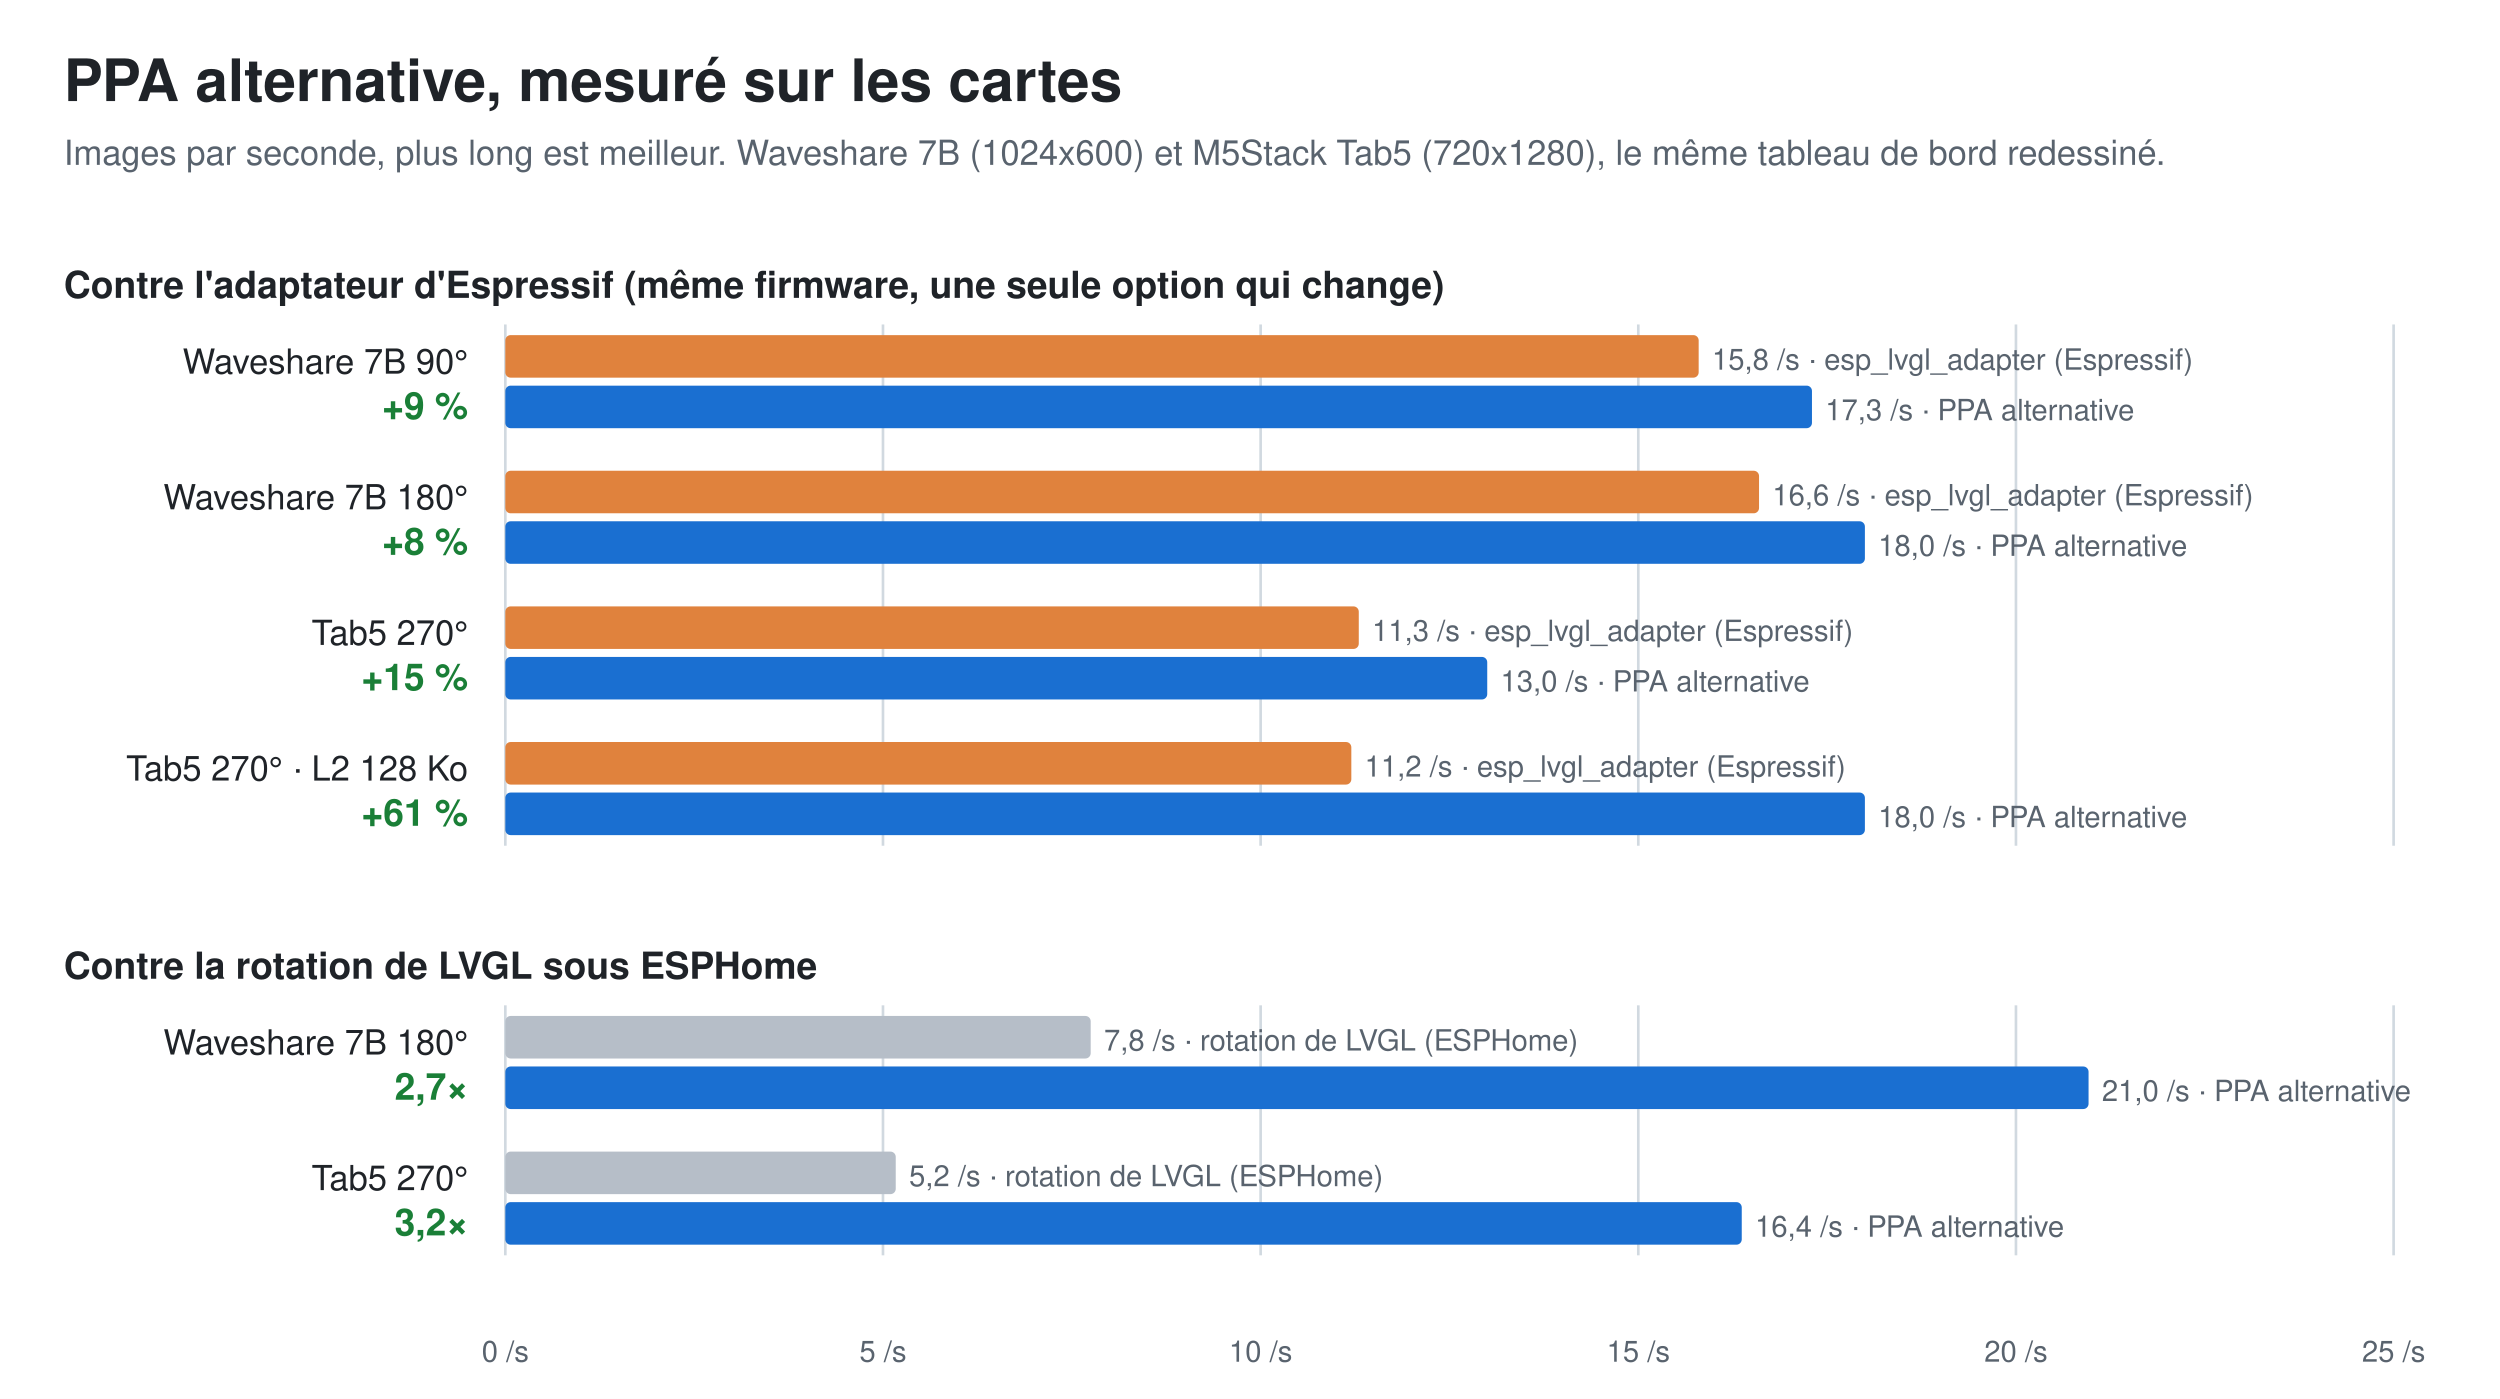
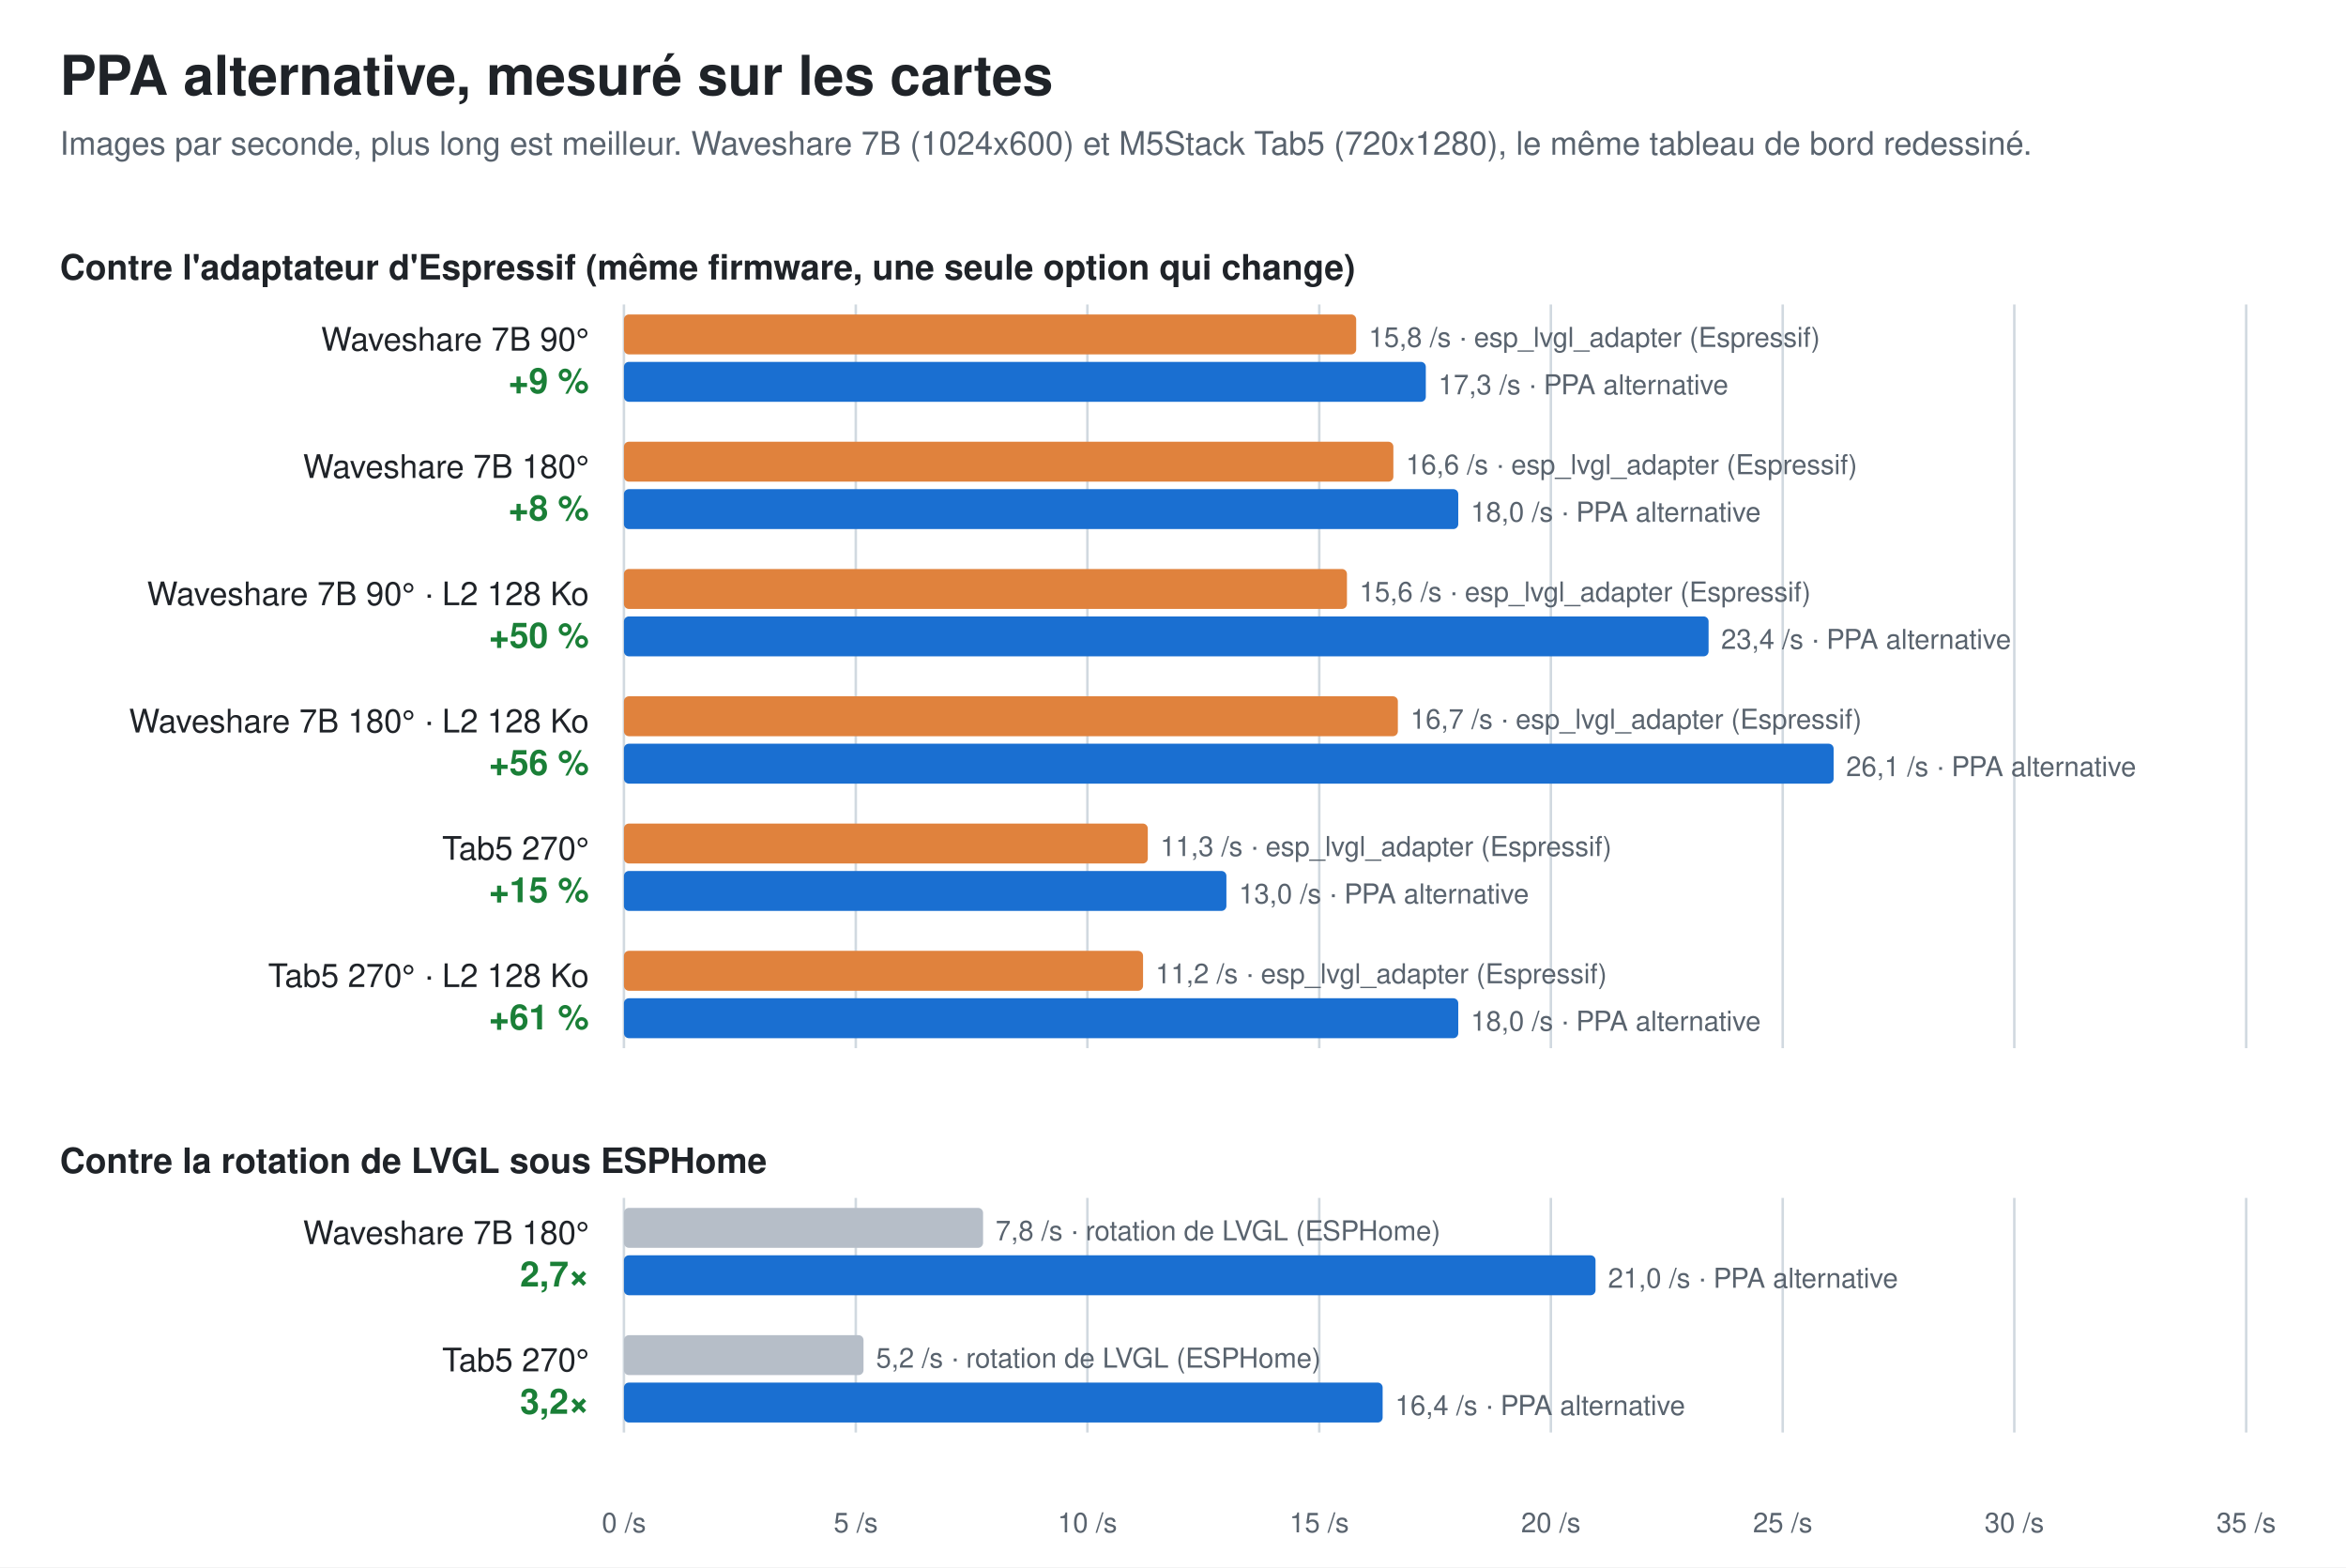
- <svg xmlns="http://www.w3.org/2000/svg" viewBox="0 0 940 526" width="940" height="526" font-family="-apple-system, Segoe UI, Helvetica, Arial, sans-serif" role="img" aria-label="Images par seconde mesurées sur les cartes : PPA alternative contre Espressif et LVGL">
+ <svg xmlns="http://www.w3.org/2000/svg" viewBox="0 0 940 628" width="940" height="628" font-family="-apple-system, Segoe UI, Helvetica, Arial, sans-serif" role="img" aria-label="Images par seconde mesurées sur les cartes : PPA alternative contre Espressif et LVGL">
  <style>
  .bg { fill: #ffffff } .fg { fill: #1f2328 } .mute { fill: #59636e } .grid { stroke: #d1d9e0 }
  .ref { fill: #e0823d } .lvgl { fill: #b6bec8 } .ppa { fill: #1a6fd1 } .gain { fill: #1a7f37 }
  @media (prefers-color-scheme: dark) {
    .bg { fill: #0d1117 } .fg { fill: #e6edf3 } .mute { fill: #9198a1 } .grid { stroke: #3d444d }
    .ref { fill: #f0883e } .lvgl { fill: #5a626c } .ppa { fill: #388bfd } .gain { fill: #3fb950 }
  }
</style>
-   <rect class="bg" width="940" height="526" />
+   <rect class="bg" width="940" height="628" />
  <text class="fg" x="24" y="38" font-size="22" font-weight="600">PPA alternative, mesuré sur les cartes</text>
  <text class="mute" x="24" y="62" font-size="13">Images par seconde, plus long est meilleur. Waveshare 7B (1024x600) et M5Stack Tab5 (720x1280), le même tableau de bord redessiné.</text>
  <text class="fg" x="24" y="112" font-size="14" font-weight="600">Contre l'adaptateur d'Espressif (même firmware, une seule option qui change)</text>
-   <line class="grid" x1="190.0" x2="190.0" y1="122" y2="318" />
-   <line class="grid" x1="332.0" x2="332.0" y1="122" y2="318" />
-   <line class="grid" x1="474.0" x2="474.0" y1="122" y2="318" />
-   <line class="grid" x1="616.0" x2="616.0" y1="122" y2="318" />
-   <line class="grid" x1="758.0" x2="758.0" y1="122" y2="318" />
-   <line class="grid" x1="900.0" x2="900.0" y1="122" y2="318" />
-   <text class="fg" x="176" y="140.5" font-size="13" text-anchor="end">Waveshare 7B 90°</text>
-   <text class="gain" x="176" y="157.5" font-size="14" font-weight="700" text-anchor="end">+9 %</text>
-   <rect class="ref" x="190" y="126" width="448.7" height="16" rx="2" />
-   <text class="mute" x="643.7" y="139" font-size="11">15,8 /s · esp_lvgl_adapter (Espressif)</text>
-   <rect class="ppa" x="190" y="145" width="491.3" height="16" rx="2" />
-   <text class="mute" x="686.3" y="158" font-size="11">17,3 /s · PPA alternative</text>
-   <text class="fg" x="176" y="191.5" font-size="13" text-anchor="end">Waveshare 7B 180°</text>
-   <text class="gain" x="176" y="208.5" font-size="14" font-weight="700" text-anchor="end">+8 %</text>
-   <rect class="ref" x="190" y="177" width="471.4" height="16" rx="2" />
-   <text class="mute" x="666.4" y="190" font-size="11">16,6 /s · esp_lvgl_adapter (Espressif)</text>
-   <rect class="ppa" x="190" y="196" width="511.2" height="16" rx="2" />
-   <text class="mute" x="706.2" y="209" font-size="11">18,0 /s · PPA alternative</text>
-   <text class="fg" x="176" y="242.5" font-size="13" text-anchor="end">Tab5 270°</text>
-   <text class="gain" x="176" y="259.5" font-size="14" font-weight="700" text-anchor="end">+15 %</text>
-   <rect class="ref" x="190" y="228" width="320.9" height="16" rx="2" />
-   <text class="mute" x="515.9" y="241" font-size="11">11,3 /s · esp_lvgl_adapter (Espressif)</text>
-   <rect class="ppa" x="190" y="247" width="369.2" height="16" rx="2" />
-   <text class="mute" x="564.2" y="260" font-size="11">13,0 /s · PPA alternative</text>
-   <text class="fg" x="176" y="293.5" font-size="13" text-anchor="end">Tab5 270° · L2 128 Ko</text>
-   <text class="gain" x="176" y="310.5" font-size="14" font-weight="700" text-anchor="end">+61 %</text>
-   <rect class="ref" x="190" y="279" width="318.1" height="16" rx="2" />
-   <text class="mute" x="513.1" y="292" font-size="11">11,2 /s · esp_lvgl_adapter (Espressif)</text>
-   <rect class="ppa" x="190" y="298" width="511.2" height="16" rx="2" />
-   <text class="mute" x="706.2" y="311" font-size="11">18,0 /s · PPA alternative</text>
-   <text class="fg" x="24" y="368" font-size="14" font-weight="600">Contre la rotation de LVGL sous ESPHome</text>
-   <line class="grid" x1="190.0" x2="190.0" y1="378" y2="472" />
-   <line class="grid" x1="332.0" x2="332.0" y1="378" y2="472" />
-   <line class="grid" x1="474.0" x2="474.0" y1="378" y2="472" />
-   <line class="grid" x1="616.0" x2="616.0" y1="378" y2="472" />
-   <line class="grid" x1="758.0" x2="758.0" y1="378" y2="472" />
-   <line class="grid" x1="900.0" x2="900.0" y1="378" y2="472" />
-   <text class="fg" x="176" y="396.5" font-size="13" text-anchor="end">Waveshare 7B 180°</text>
-   <text class="gain" x="176" y="413.5" font-size="14" font-weight="700" text-anchor="end">2,7×</text>
-   <rect class="lvgl" x="190" y="382" width="220.1" height="16" rx="2" />
-   <text class="mute" x="415.1" y="395" font-size="11">7,8 /s · rotation de LVGL (ESPHome)</text>
-   <rect class="ppa" x="190" y="401" width="595.3" height="16" rx="2" />
-   <text class="mute" x="790.3" y="414" font-size="11">21,0 /s · PPA alternative</text>
-   <text class="fg" x="176" y="447.5" font-size="13" text-anchor="end">Tab5 270°</text>
-   <text class="gain" x="176" y="464.5" font-size="14" font-weight="700" text-anchor="end">3,2×</text>
-   <rect class="lvgl" x="190" y="433" width="146.8" height="16" rx="2" />
-   <text class="mute" x="341.8" y="446" font-size="11">5,2 /s · rotation de LVGL (ESPHome)</text>
-   <rect class="ppa" x="190" y="452" width="464.9" height="16" rx="2" />
-   <text class="mute" x="659.9" y="465" font-size="11">16,4 /s · PPA alternative</text>
-   <text class="mute" x="190.0" y="512" font-size="11" text-anchor="middle">0 /s</text>
-   <text class="mute" x="332.0" y="512" font-size="11" text-anchor="middle">5 /s</text>
-   <text class="mute" x="474.0" y="512" font-size="11" text-anchor="middle">10 /s</text>
-   <text class="mute" x="616.0" y="512" font-size="11" text-anchor="middle">15 /s</text>
-   <text class="mute" x="758.0" y="512" font-size="11" text-anchor="middle">20 /s</text>
-   <text class="mute" x="900.0" y="512" font-size="11" text-anchor="middle">25 /s</text>
+   <line class="grid" x1="250.0" x2="250.0" y1="122" y2="420" />
+   <line class="grid" x1="342.9" x2="342.9" y1="122" y2="420" />
+   <line class="grid" x1="435.7" x2="435.7" y1="122" y2="420" />
+   <line class="grid" x1="528.6" x2="528.6" y1="122" y2="420" />
+   <line class="grid" x1="621.4" x2="621.4" y1="122" y2="420" />
+   <line class="grid" x1="714.3" x2="714.3" y1="122" y2="420" />
+   <line class="grid" x1="807.1" x2="807.1" y1="122" y2="420" />
+   <line class="grid" x1="900.0" x2="900.0" y1="122" y2="420" />
+   <text class="fg" x="236" y="140.5" font-size="13" text-anchor="end">Waveshare 7B 90°</text>
+   <text class="gain" x="236" y="157.5" font-size="14" font-weight="700" text-anchor="end">+9 %</text>
+   <rect class="ref" x="250" y="126" width="293.4" height="16" rx="2" />
+   <text class="mute" x="548.4" y="139" font-size="11">15,8 /s · esp_lvgl_adapter (Espressif)</text>
+   <rect class="ppa" x="250" y="145" width="321.3" height="16" rx="2" />
+   <text class="mute" x="576.3" y="158" font-size="11">17,3 /s · PPA alternative</text>
+   <text class="fg" x="236" y="191.5" font-size="13" text-anchor="end">Waveshare 7B 180°</text>
+   <text class="gain" x="236" y="208.5" font-size="14" font-weight="700" text-anchor="end">+8 %</text>
+   <rect class="ref" x="250" y="177" width="308.3" height="16" rx="2" />
+   <text class="mute" x="563.3" y="190" font-size="11">16,6 /s · esp_lvgl_adapter (Espressif)</text>
+   <rect class="ppa" x="250" y="196" width="334.3" height="16" rx="2" />
+   <text class="mute" x="589.3" y="209" font-size="11">18,0 /s · PPA alternative</text>
+   <text class="fg" x="236" y="242.5" font-size="13" text-anchor="end">Waveshare 7B 90° · L2 128 Ko</text>
+   <text class="gain" x="236" y="259.5" font-size="14" font-weight="700" text-anchor="end">+50 %</text>
+   <rect class="ref" x="250" y="228" width="289.7" height="16" rx="2" />
+   <text class="mute" x="544.7" y="241" font-size="11">15,6 /s · esp_lvgl_adapter (Espressif)</text>
+   <rect class="ppa" x="250" y="247" width="434.6" height="16" rx="2" />
+   <text class="mute" x="689.6" y="260" font-size="11">23,4 /s · PPA alternative</text>
+   <text class="fg" x="236" y="293.5" font-size="13" text-anchor="end">Waveshare 7B 180° · L2 128 Ko</text>
+   <text class="gain" x="236" y="310.5" font-size="14" font-weight="700" text-anchor="end">+56 %</text>
+   <rect class="ref" x="250" y="279" width="310.1" height="16" rx="2" />
+   <text class="mute" x="565.1" y="292" font-size="11">16,7 /s · esp_lvgl_adapter (Espressif)</text>
+   <rect class="ppa" x="250" y="298" width="484.7" height="16" rx="2" />
+   <text class="mute" x="739.7" y="311" font-size="11">26,1 /s · PPA alternative</text>
+   <text class="fg" x="236" y="344.5" font-size="13" text-anchor="end">Tab5 270°</text>
+   <text class="gain" x="236" y="361.5" font-size="14" font-weight="700" text-anchor="end">+15 %</text>
+   <rect class="ref" x="250" y="330" width="209.9" height="16" rx="2" />
+   <text class="mute" x="464.9" y="343" font-size="11">11,3 /s · esp_lvgl_adapter (Espressif)</text>
+   <rect class="ppa" x="250" y="349" width="241.4" height="16" rx="2" />
+   <text class="mute" x="496.4" y="362" font-size="11">13,0 /s · PPA alternative</text>
+   <text class="fg" x="236" y="395.5" font-size="13" text-anchor="end">Tab5 270° · L2 128 Ko</text>
+   <text class="gain" x="236" y="412.5" font-size="14" font-weight="700" text-anchor="end">+61 %</text>
+   <rect class="ref" x="250" y="381" width="208.0" height="16" rx="2" />
+   <text class="mute" x="463.0" y="394" font-size="11">11,2 /s · esp_lvgl_adapter (Espressif)</text>
+   <rect class="ppa" x="250" y="400" width="334.3" height="16" rx="2" />
+   <text class="mute" x="589.3" y="413" font-size="11">18,0 /s · PPA alternative</text>
+   <text class="fg" x="24" y="470" font-size="14" font-weight="600">Contre la rotation de LVGL sous ESPHome</text>
+   <line class="grid" x1="250.0" x2="250.0" y1="480" y2="574" />
+   <line class="grid" x1="342.9" x2="342.9" y1="480" y2="574" />
+   <line class="grid" x1="435.7" x2="435.7" y1="480" y2="574" />
+   <line class="grid" x1="528.6" x2="528.6" y1="480" y2="574" />
+   <line class="grid" x1="621.4" x2="621.4" y1="480" y2="574" />
+   <line class="grid" x1="714.3" x2="714.3" y1="480" y2="574" />
+   <line class="grid" x1="807.1" x2="807.1" y1="480" y2="574" />
+   <line class="grid" x1="900.0" x2="900.0" y1="480" y2="574" />
+   <text class="fg" x="236" y="498.5" font-size="13" text-anchor="end">Waveshare 7B 180°</text>
+   <text class="gain" x="236" y="515.5" font-size="14" font-weight="700" text-anchor="end">2,7×</text>
+   <rect class="lvgl" x="250" y="484" width="143.9" height="16" rx="2" />
+   <text class="mute" x="398.9" y="497" font-size="11">7,8 /s · rotation de LVGL (ESPHome)</text>
+   <rect class="ppa" x="250" y="503" width="389.3" height="16" rx="2" />
+   <text class="mute" x="644.3" y="516" font-size="11">21,0 /s · PPA alternative</text>
+   <text class="fg" x="236" y="549.5" font-size="13" text-anchor="end">Tab5 270°</text>
+   <text class="gain" x="236" y="566.5" font-size="14" font-weight="700" text-anchor="end">3,2×</text>
+   <rect class="lvgl" x="250" y="535" width="96.0" height="16" rx="2" />
+   <text class="mute" x="351.0" y="548" font-size="11">5,2 /s · rotation de LVGL (ESPHome)</text>
+   <rect class="ppa" x="250" y="554" width="304.0" height="16" rx="2" />
+   <text class="mute" x="559.0" y="567" font-size="11">16,4 /s · PPA alternative</text>
+   <text class="mute" x="250.0" y="614" font-size="11" text-anchor="middle">0 /s</text>
+   <text class="mute" x="342.9" y="614" font-size="11" text-anchor="middle">5 /s</text>
+   <text class="mute" x="435.7" y="614" font-size="11" text-anchor="middle">10 /s</text>
+   <text class="mute" x="528.6" y="614" font-size="11" text-anchor="middle">15 /s</text>
+   <text class="mute" x="621.4" y="614" font-size="11" text-anchor="middle">20 /s</text>
+   <text class="mute" x="714.3" y="614" font-size="11" text-anchor="middle">25 /s</text>
+   <text class="mute" x="807.1" y="614" font-size="11" text-anchor="middle">30 /s</text>
+   <text class="mute" x="900.0" y="614" font-size="11" text-anchor="middle">35 /s</text>
</svg>
